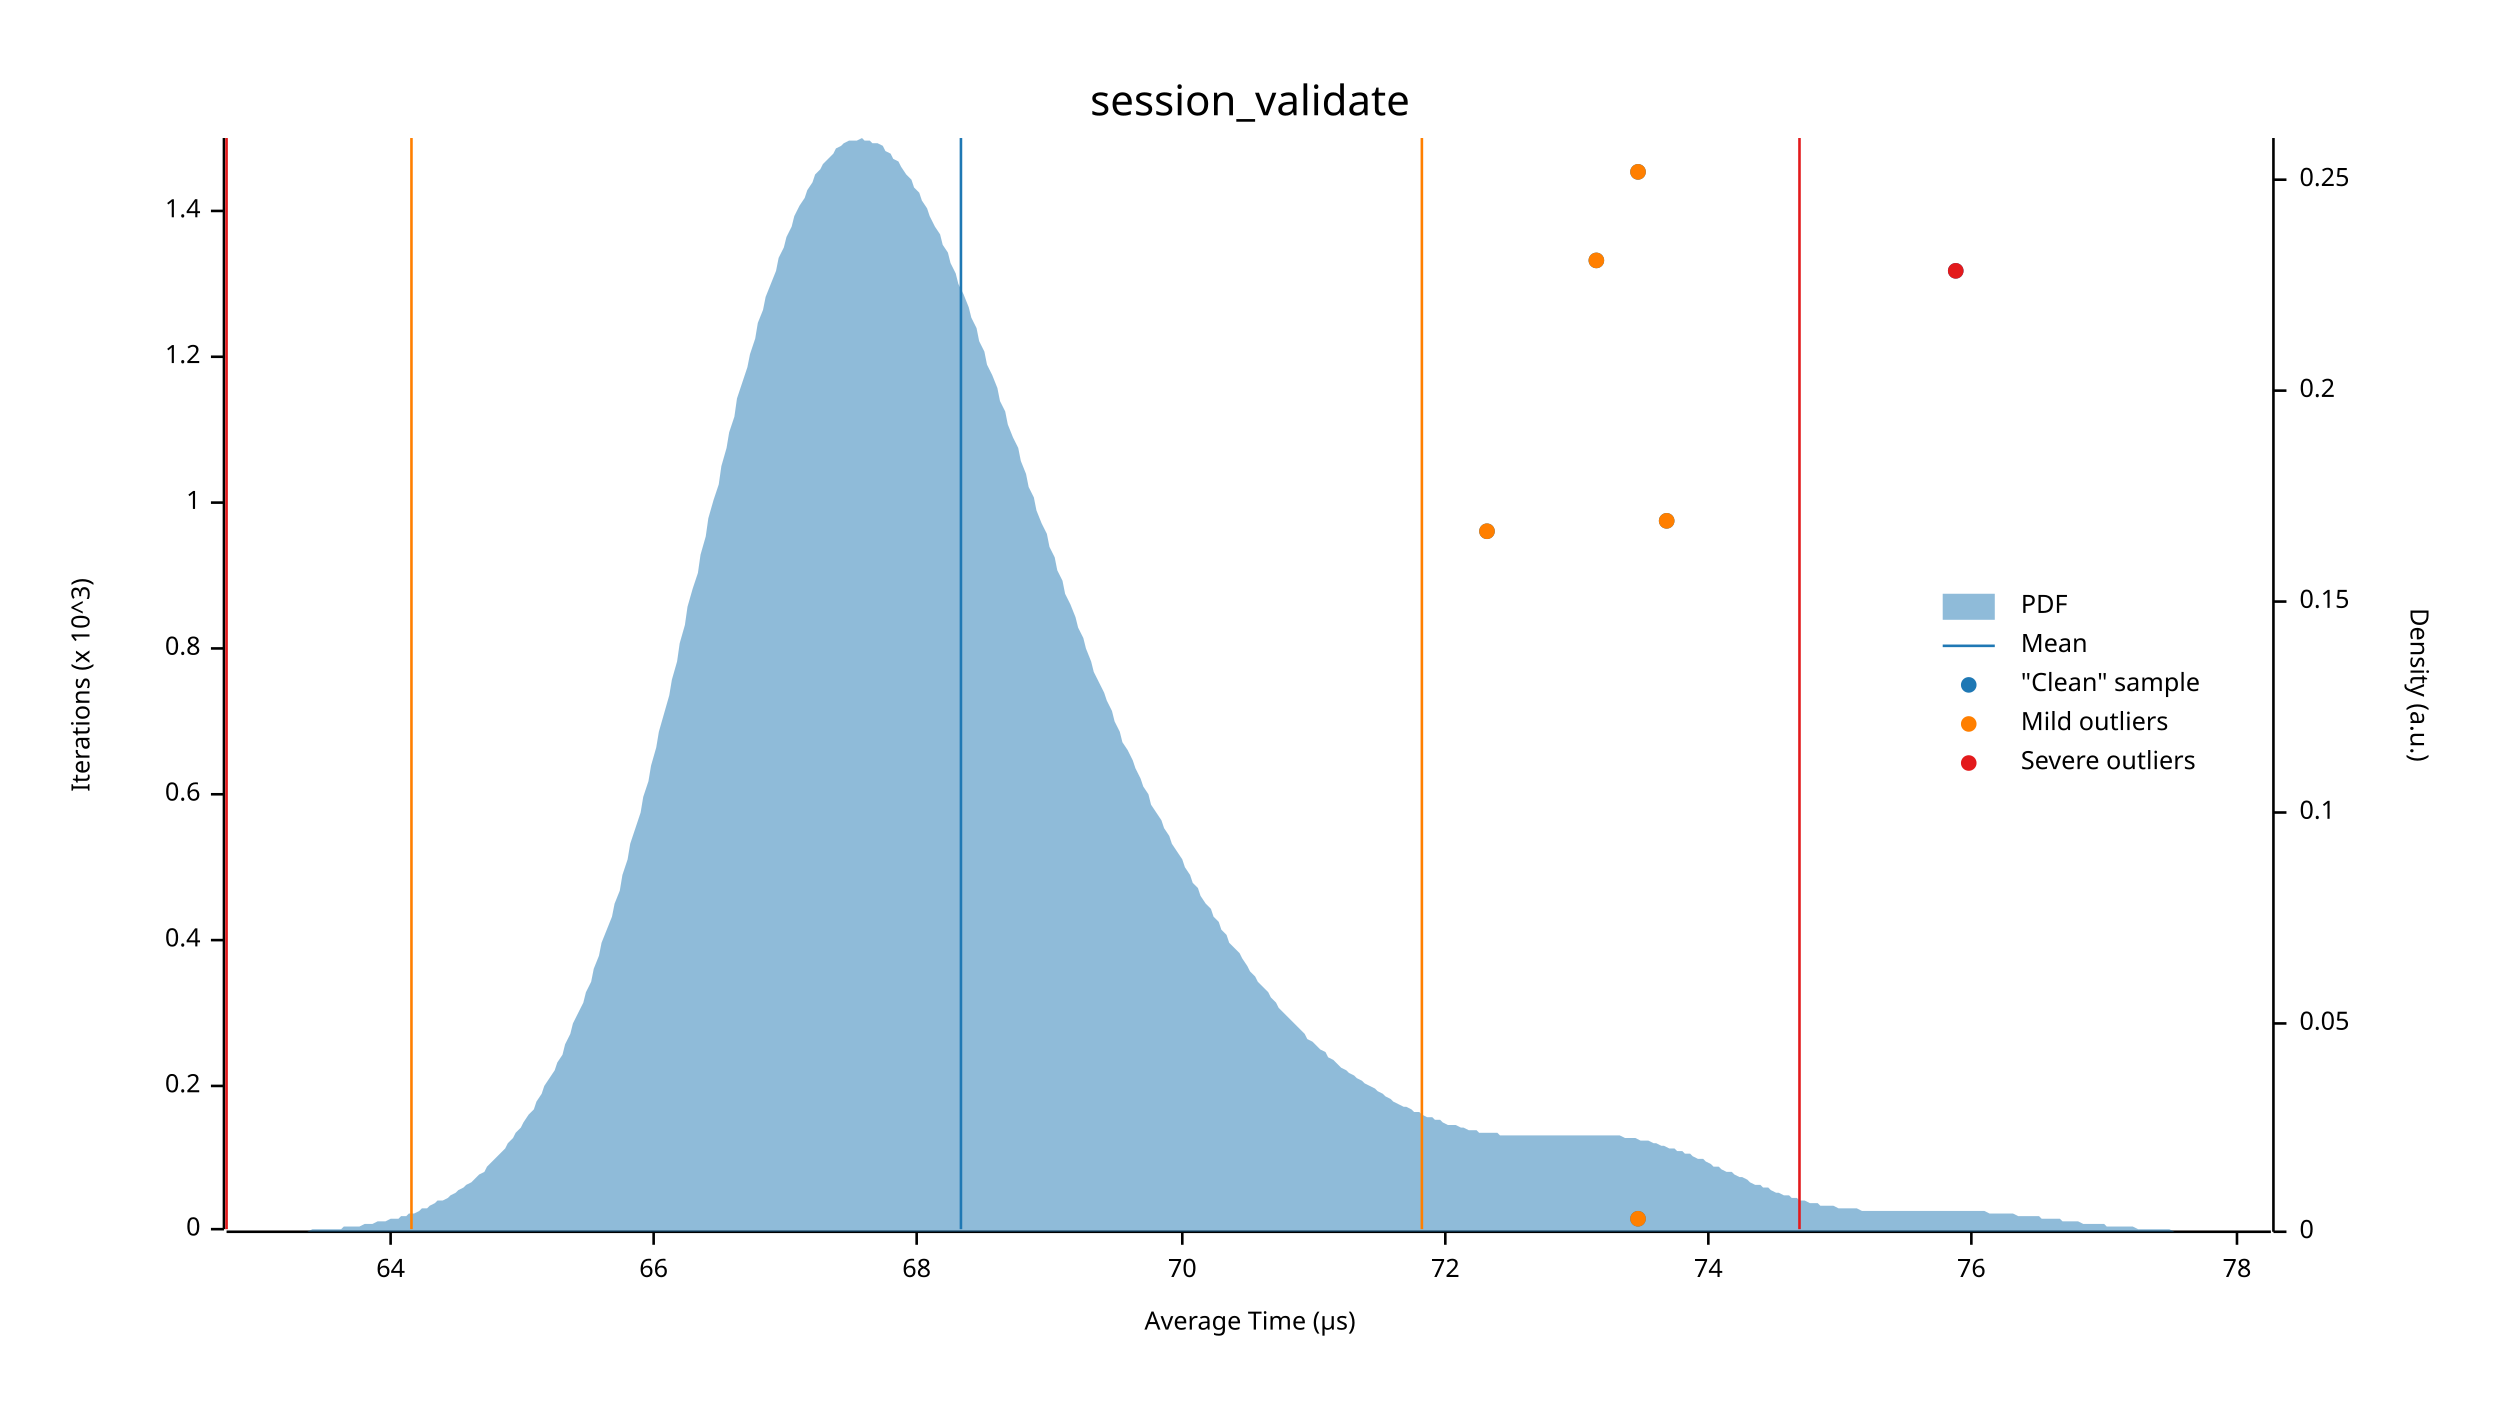
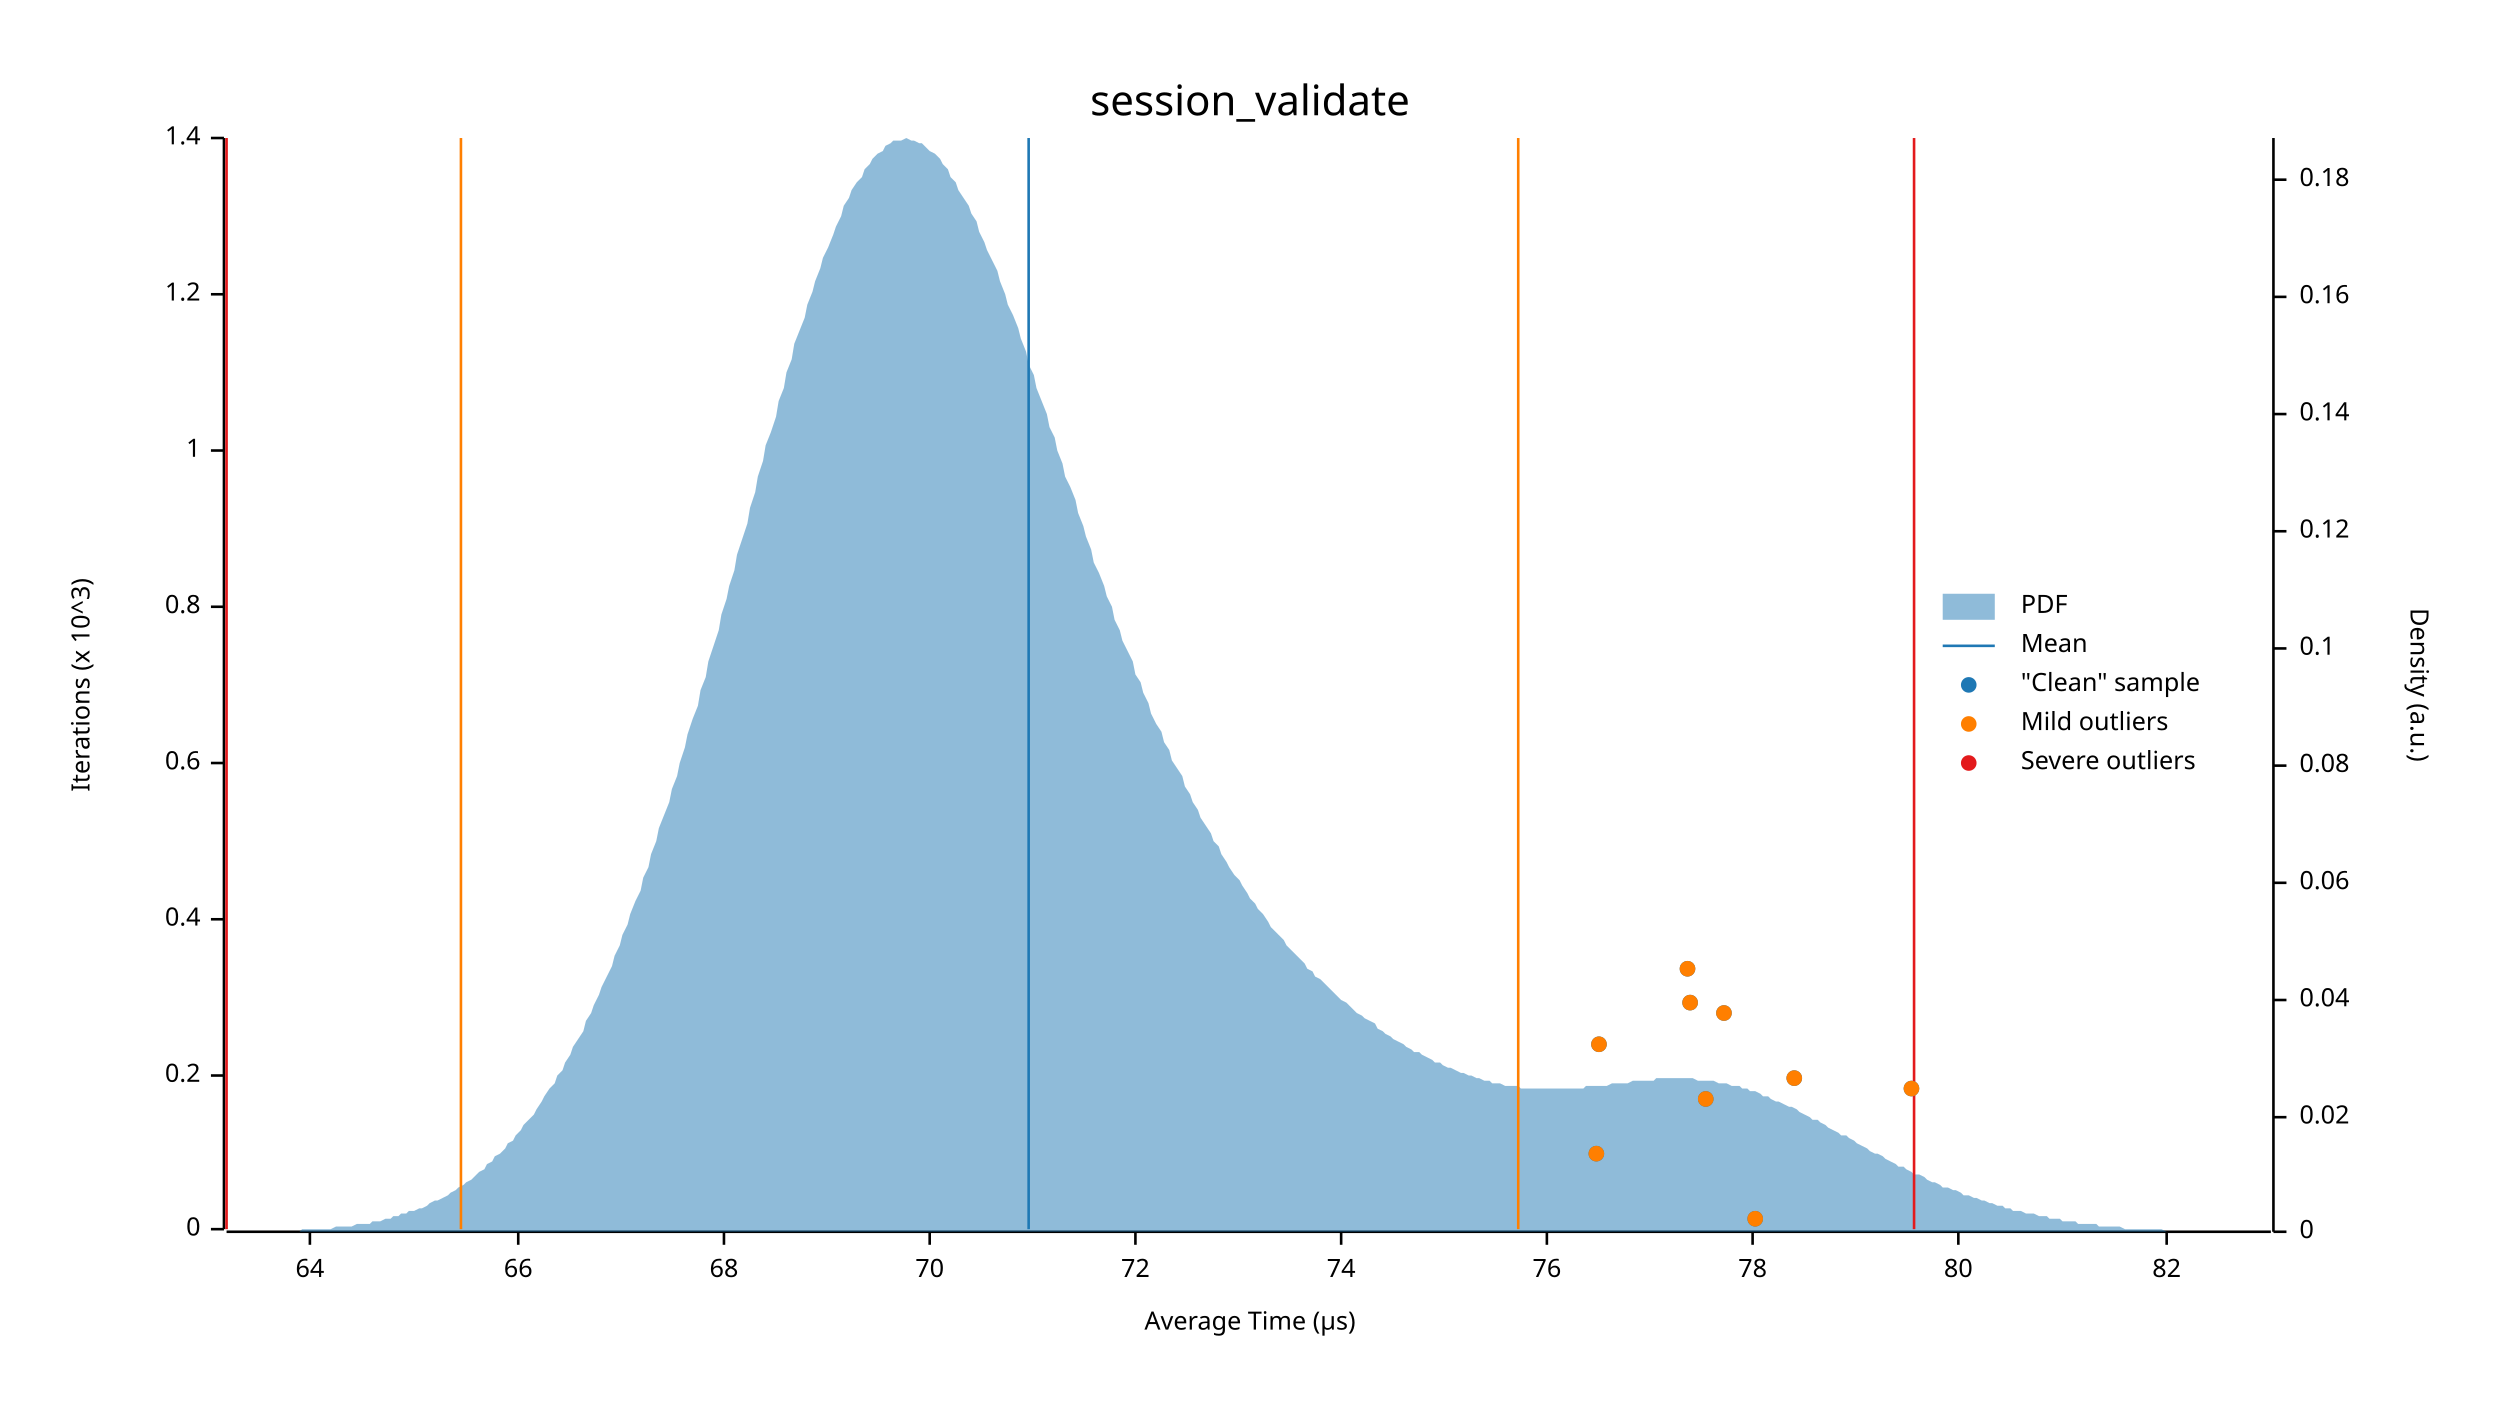
<svg xmlns="http://www.w3.org/2000/svg" width="960" height="540" viewBox="0 0 960 540">
  <text x="480" y="32" dy="0.76em" text-anchor="middle" font-family="sans-serif" font-size="16.129" opacity="1" fill="#000000">
session_validate
</text>
  <text x="27" y="263" dy="0.76em" text-anchor="middle" font-family="sans-serif" font-size="9.677" opacity="1" fill="#000000" transform="rotate(270, 27, 263)">
Iterations (x 10^3)
</text>
  <text x="480" y="513" dy="-0.5ex" text-anchor="middle" font-family="sans-serif" font-size="9.677" opacity="1" fill="#000000">
Average Time (µs)
</text>
  <polyline fill="none" opacity="1" stroke="#000000" stroke-width="1" points="86,53 86,472 " />
  <text x="77" y="472" dy="0.5ex" text-anchor="end" font-family="sans-serif" font-size="9.677" opacity="1" fill="#000000">
0
</text>
  <polyline fill="none" opacity="1" stroke="#000000" stroke-width="1" points="81,472 86,472 " />
-   <text x="77" y="417" dy="0.5ex" text-anchor="end" font-family="sans-serif" font-size="9.677" opacity="1" fill="#000000">
+   <text x="77" y="413" dy="0.5ex" text-anchor="end" font-family="sans-serif" font-size="9.677" opacity="1" fill="#000000">
0.2
</text>
-   <polyline fill="none" opacity="1" stroke="#000000" stroke-width="1" points="81,417 86,417 " />
-   <text x="77" y="361" dy="0.5ex" text-anchor="end" font-family="sans-serif" font-size="9.677" opacity="1" fill="#000000">
+   <polyline fill="none" opacity="1" stroke="#000000" stroke-width="1" points="81,413 86,413 " />
+   <text x="77" y="353" dy="0.5ex" text-anchor="end" font-family="sans-serif" font-size="9.677" opacity="1" fill="#000000">
0.4
</text>
-   <polyline fill="none" opacity="1" stroke="#000000" stroke-width="1" points="81,361 86,361 " />
-   <text x="77" y="305" dy="0.5ex" text-anchor="end" font-family="sans-serif" font-size="9.677" opacity="1" fill="#000000">
+   <polyline fill="none" opacity="1" stroke="#000000" stroke-width="1" points="81,353 86,353 " />
+   <text x="77" y="293" dy="0.5ex" text-anchor="end" font-family="sans-serif" font-size="9.677" opacity="1" fill="#000000">
0.6
</text>
-   <polyline fill="none" opacity="1" stroke="#000000" stroke-width="1" points="81,305 86,305 " />
-   <text x="77" y="249" dy="0.5ex" text-anchor="end" font-family="sans-serif" font-size="9.677" opacity="1" fill="#000000">
+   <polyline fill="none" opacity="1" stroke="#000000" stroke-width="1" points="81,293 86,293 " />
+   <text x="77" y="233" dy="0.5ex" text-anchor="end" font-family="sans-serif" font-size="9.677" opacity="1" fill="#000000">
0.8
</text>
-   <polyline fill="none" opacity="1" stroke="#000000" stroke-width="1" points="81,249 86,249 " />
-   <text x="77" y="193" dy="0.5ex" text-anchor="end" font-family="sans-serif" font-size="9.677" opacity="1" fill="#000000">
+   <polyline fill="none" opacity="1" stroke="#000000" stroke-width="1" points="81,233 86,233 " />
+   <text x="77" y="173" dy="0.5ex" text-anchor="end" font-family="sans-serif" font-size="9.677" opacity="1" fill="#000000">
1
</text>
-   <polyline fill="none" opacity="1" stroke="#000000" stroke-width="1" points="81,193 86,193 " />
-   <text x="77" y="137" dy="0.5ex" text-anchor="end" font-family="sans-serif" font-size="9.677" opacity="1" fill="#000000">
+   <polyline fill="none" opacity="1" stroke="#000000" stroke-width="1" points="81,173 86,173 " />
+   <text x="77" y="113" dy="0.5ex" text-anchor="end" font-family="sans-serif" font-size="9.677" opacity="1" fill="#000000">
1.2
</text>
-   <polyline fill="none" opacity="1" stroke="#000000" stroke-width="1" points="81,137 86,137 " />
-   <text x="77" y="81" dy="0.5ex" text-anchor="end" font-family="sans-serif" font-size="9.677" opacity="1" fill="#000000">
+   <polyline fill="none" opacity="1" stroke="#000000" stroke-width="1" points="81,113 86,113 " />
+   <text x="77" y="53" dy="0.5ex" text-anchor="end" font-family="sans-serif" font-size="9.677" opacity="1" fill="#000000">
1.4
</text>
-   <polyline fill="none" opacity="1" stroke="#000000" stroke-width="1" points="81,81 86,81 " />
+   <polyline fill="none" opacity="1" stroke="#000000" stroke-width="1" points="81,53 86,53 " />
  <polyline fill="none" opacity="1" stroke="#000000" stroke-width="1" points="87,473 872,473 " />
-   <text x="150" y="483" dy="0.76em" text-anchor="middle" font-family="sans-serif" font-size="9.677" opacity="1" fill="#000000">
+   <text x="119" y="483" dy="0.76em" text-anchor="middle" font-family="sans-serif" font-size="9.677" opacity="1" fill="#000000">
64
</text>
-   <polyline fill="none" opacity="1" stroke="#000000" stroke-width="1" points="150,473 150,478 " />
-   <text x="251" y="483" dy="0.76em" text-anchor="middle" font-family="sans-serif" font-size="9.677" opacity="1" fill="#000000">
+   <polyline fill="none" opacity="1" stroke="#000000" stroke-width="1" points="119,473 119,478 " />
+   <text x="199" y="483" dy="0.76em" text-anchor="middle" font-family="sans-serif" font-size="9.677" opacity="1" fill="#000000">
66
</text>
-   <polyline fill="none" opacity="1" stroke="#000000" stroke-width="1" points="251,473 251,478 " />
-   <text x="352" y="483" dy="0.76em" text-anchor="middle" font-family="sans-serif" font-size="9.677" opacity="1" fill="#000000">
+   <polyline fill="none" opacity="1" stroke="#000000" stroke-width="1" points="199,473 199,478 " />
+   <text x="278" y="483" dy="0.76em" text-anchor="middle" font-family="sans-serif" font-size="9.677" opacity="1" fill="#000000">
68
</text>
-   <polyline fill="none" opacity="1" stroke="#000000" stroke-width="1" points="352,473 352,478 " />
-   <text x="454" y="483" dy="0.76em" text-anchor="middle" font-family="sans-serif" font-size="9.677" opacity="1" fill="#000000">
+   <polyline fill="none" opacity="1" stroke="#000000" stroke-width="1" points="278,473 278,478 " />
+   <text x="357" y="483" dy="0.76em" text-anchor="middle" font-family="sans-serif" font-size="9.677" opacity="1" fill="#000000">
70
</text>
-   <polyline fill="none" opacity="1" stroke="#000000" stroke-width="1" points="454,473 454,478 " />
-   <text x="555" y="483" dy="0.76em" text-anchor="middle" font-family="sans-serif" font-size="9.677" opacity="1" fill="#000000">
+   <polyline fill="none" opacity="1" stroke="#000000" stroke-width="1" points="357,473 357,478 " />
+   <text x="436" y="483" dy="0.76em" text-anchor="middle" font-family="sans-serif" font-size="9.677" opacity="1" fill="#000000">
72
</text>
-   <polyline fill="none" opacity="1" stroke="#000000" stroke-width="1" points="555,473 555,478 " />
-   <text x="656" y="483" dy="0.76em" text-anchor="middle" font-family="sans-serif" font-size="9.677" opacity="1" fill="#000000">
+   <polyline fill="none" opacity="1" stroke="#000000" stroke-width="1" points="436,473 436,478 " />
+   <text x="515" y="483" dy="0.76em" text-anchor="middle" font-family="sans-serif" font-size="9.677" opacity="1" fill="#000000">
74
</text>
-   <polyline fill="none" opacity="1" stroke="#000000" stroke-width="1" points="656,473 656,478 " />
-   <text x="757" y="483" dy="0.76em" text-anchor="middle" font-family="sans-serif" font-size="9.677" opacity="1" fill="#000000">
+   <polyline fill="none" opacity="1" stroke="#000000" stroke-width="1" points="515,473 515,478 " />
+   <text x="594" y="483" dy="0.76em" text-anchor="middle" font-family="sans-serif" font-size="9.677" opacity="1" fill="#000000">
76
</text>
-   <polyline fill="none" opacity="1" stroke="#000000" stroke-width="1" points="757,473 757,478 " />
-   <text x="859" y="483" dy="0.76em" text-anchor="middle" font-family="sans-serif" font-size="9.677" opacity="1" fill="#000000">
+   <polyline fill="none" opacity="1" stroke="#000000" stroke-width="1" points="594,473 594,478 " />
+   <text x="673" y="483" dy="0.76em" text-anchor="middle" font-family="sans-serif" font-size="9.677" opacity="1" fill="#000000">
78
</text>
-   <polyline fill="none" opacity="1" stroke="#000000" stroke-width="1" points="859,473 859,478 " />
+   <polyline fill="none" opacity="1" stroke="#000000" stroke-width="1" points="673,473 673,478 " />
+   <text x="752" y="483" dy="0.76em" text-anchor="middle" font-family="sans-serif" font-size="9.677" opacity="1" fill="#000000">
+ 80
+ </text>
+   <polyline fill="none" opacity="1" stroke="#000000" stroke-width="1" points="752,473 752,478 " />
+   <text x="832" y="483" dy="0.76em" text-anchor="middle" font-family="sans-serif" font-size="9.677" opacity="1" fill="#000000">
+ 82
+ </text>
+   <polyline fill="none" opacity="1" stroke="#000000" stroke-width="1" points="832,473 832,478 " />
  <text x="933" y="263" dy="0.76em" text-anchor="middle" font-family="sans-serif" font-size="9.677" opacity="1" fill="#000000" transform="rotate(90, 933, 263)">
Density (a.u.)
</text>
  <polyline fill="none" opacity="1" stroke="#000000" stroke-width="1" points="873,53 873,473 " />
  <text x="883" y="473" dy="0.5ex" text-anchor="start" font-family="sans-serif" font-size="9.677" opacity="1" fill="#000000">
0
</text>
  <polyline fill="none" opacity="1" stroke="#000000" stroke-width="1" points="873,473 878,473 " />
-   <text x="883" y="393" dy="0.5ex" text-anchor="start" font-family="sans-serif" font-size="9.677" opacity="1" fill="#000000">
- 0.05
+   <text x="883" y="429" dy="0.5ex" text-anchor="start" font-family="sans-serif" font-size="9.677" opacity="1" fill="#000000">
+ 0.02
</text>
-   <polyline fill="none" opacity="1" stroke="#000000" stroke-width="1" points="873,393 878,393 " />
-   <text x="883" y="312" dy="0.5ex" text-anchor="start" font-family="sans-serif" font-size="9.677" opacity="1" fill="#000000">
+   <polyline fill="none" opacity="1" stroke="#000000" stroke-width="1" points="873,429 878,429 " />
+   <text x="883" y="384" dy="0.5ex" text-anchor="start" font-family="sans-serif" font-size="9.677" opacity="1" fill="#000000">
+ 0.04
+ </text>
+   <polyline fill="none" opacity="1" stroke="#000000" stroke-width="1" points="873,384 878,384 " />
+   <text x="883" y="339" dy="0.5ex" text-anchor="start" font-family="sans-serif" font-size="9.677" opacity="1" fill="#000000">
+ 0.06
+ </text>
+   <polyline fill="none" opacity="1" stroke="#000000" stroke-width="1" points="873,339 878,339 " />
+   <text x="883" y="294" dy="0.5ex" text-anchor="start" font-family="sans-serif" font-size="9.677" opacity="1" fill="#000000">
+ 0.08
+ </text>
+   <polyline fill="none" opacity="1" stroke="#000000" stroke-width="1" points="873,294 878,294 " />
+   <text x="883" y="249" dy="0.5ex" text-anchor="start" font-family="sans-serif" font-size="9.677" opacity="1" fill="#000000">
0.1
</text>
-   <polyline fill="none" opacity="1" stroke="#000000" stroke-width="1" points="873,312 878,312 " />
-   <text x="883" y="231" dy="0.5ex" text-anchor="start" font-family="sans-serif" font-size="9.677" opacity="1" fill="#000000">
- 0.15
+   <polyline fill="none" opacity="1" stroke="#000000" stroke-width="1" points="873,249 878,249 " />
+   <text x="883" y="204" dy="0.5ex" text-anchor="start" font-family="sans-serif" font-size="9.677" opacity="1" fill="#000000">
+ 0.12
</text>
-   <polyline fill="none" opacity="1" stroke="#000000" stroke-width="1" points="873,231 878,231 " />
-   <text x="883" y="150" dy="0.5ex" text-anchor="start" font-family="sans-serif" font-size="9.677" opacity="1" fill="#000000">
- 0.2
+   <polyline fill="none" opacity="1" stroke="#000000" stroke-width="1" points="873,204 878,204 " />
+   <text x="883" y="159" dy="0.5ex" text-anchor="start" font-family="sans-serif" font-size="9.677" opacity="1" fill="#000000">
+ 0.14
</text>
-   <polyline fill="none" opacity="1" stroke="#000000" stroke-width="1" points="873,150 878,150 " />
+   <polyline fill="none" opacity="1" stroke="#000000" stroke-width="1" points="873,159 878,159 " />
+   <text x="883" y="114" dy="0.5ex" text-anchor="start" font-family="sans-serif" font-size="9.677" opacity="1" fill="#000000">
+ 0.16
+ </text>
+   <polyline fill="none" opacity="1" stroke="#000000" stroke-width="1" points="873,114 878,114 " />
  <text x="883" y="69" dy="0.5ex" text-anchor="start" font-family="sans-serif" font-size="9.677" opacity="1" fill="#000000">
- 0.25
+ 0.18
</text>
  <polyline fill="none" opacity="1" stroke="#000000" stroke-width="1" points="873,69 878,69 " />
-   <polygon opacity="0.5" fill="#1F78B4" points="87,473 88,473 90,473 91,473 93,473 94,473 96,473 98,473 99,473 101,473 102,473 104,473 105,473 107,473 109,473 110,473 112,473 113,473 115,473 116,473 118,473 120,472 121,472 123,472 124,472 126,472 127,472 129,472 131,472 132,471 134,471 135,471 137,471 138,471 140,470 142,470 143,470 145,469 146,469 148,469 150,468 151,468 153,468 154,467 156,467 157,466 159,466 161,465 162,464 164,464 165,463 167,462 168,461 170,461 172,460 173,459 175,458 176,457 178,456 179,455 181,454 183,452 184,451 186,450 187,448 189,446 190,445 192,443 194,441 195,439 197,437 198,435 200,433 201,431 203,428 205,426 206,423 208,420 209,417 211,414 213,411 214,408 216,405 217,401 219,397 220,393 222,389 224,385 225,381 227,377 228,372 230,367 231,362 233,357 235,352 236,347 238,342 239,336 241,330 242,324 244,318 246,312 247,306 249,300 250,294 252,287 253,281 255,274 257,267 258,261 260,254 261,247 263,240 264,233 266,226 268,220 269,213 271,206 272,199 274,192 276,186 277,179 279,172 280,166 282,160 283,153 285,147 287,141 288,136 290,130 291,124 293,119 294,114 296,109 298,104 299,99 301,95 302,91 304,87 305,83 307,79 309,76 310,73 312,70 313,67 315,65 316,63 318,61 320,59 321,57 323,56 324,55 326,54 327,54 329,54 331,53 332,54 334,54 335,55 337,55 339,56 340,58 342,59 343,61 345,62 346,64 348,67 350,69 351,72 353,74 354,77 356,80 357,83 359,87 361,90 362,94 364,97 365,101 367,105 368,109 370,113 372,118 373,122 375,126 376,131 378,135 379,140 381,144 383,149 384,154 386,158 387,163 389,168 391,172 392,177 394,182 395,187 397,191 398,196 400,201 402,205 403,210 405,214 406,219 408,223 409,228 411,232 413,237 414,241 416,245 417,249 419,254 420,258 422,262 424,266 425,269 427,273 428,277 430,281 431,285 433,288 435,292 436,295 438,299 439,302 441,305 442,309 444,312 446,315 447,318 449,321 450,324 452,327 454,330 455,333 457,336 458,339 460,341 461,344 463,347 465,349 466,352 468,354 469,357 471,359 472,362 474,364 476,366 477,368 479,371 480,373 482,375 483,377 485,379 487,381 488,383 490,385 491,387 493,389 494,390 496,392 498,394 499,395 501,397 502,399 504,400 505,401 507,403 509,404 510,406 512,407 513,408 515,410 517,411 518,412 520,413 521,414 523,415 524,416 526,417 528,418 529,419 531,420 532,421 534,422 535,423 537,424 539,425 540,425 542,426 543,427 545,427 546,428 548,429 550,429 551,430 553,430 554,431 556,432 557,432 559,432 561,433 562,433 564,434 565,434 567,434 568,435 570,435 572,435 573,435 575,435 576,436 578,436 580,436 581,436 583,436 584,436 586,436 587,436 589,436 591,436 592,436 594,436 595,436 597,436 598,436 600,436 602,436 603,436 605,436 606,436 608,436 609,436 611,436 613,436 614,436 616,436 617,436 619,436 620,436 622,436 624,437 625,437 627,437 628,437 630,438 632,438 633,438 635,439 636,439 638,440 639,440 641,441 643,441 644,442 646,442 647,443 649,443 650,444 652,445 654,445 655,446 657,447 658,448 660,448 661,449 663,450 665,450 666,451 668,452 669,452 671,453 672,454 674,455 676,455 677,456 679,456 680,457 682,458 683,458 685,459 687,459 688,460 690,460 691,461 693,461 695,462 696,462 698,462 699,463 701,463 702,463 704,463 706,464 707,464 709,464 710,464 712,464 713,464 715,465 717,465 718,465 720,465 721,465 723,465 724,465 726,465 728,465 729,465 731,465 732,465 734,465 735,465 737,465 739,465 740,465 742,465 743,465 745,465 746,465 748,465 750,465 751,465 753,465 754,465 756,465 758,465 759,465 761,465 762,465 764,466 765,466 767,466 769,466 770,466 772,466 773,466 775,467 776,467 778,467 780,467 781,467 783,467 784,468 786,468 787,468 789,468 791,468 792,469 794,469 795,469 797,469 798,469 800,470 802,470 803,470 805,470 806,470 808,470 809,471 811,471 813,471 814,471 816,471 817,471 819,471 821,472 822,472 824,472 825,472 827,472 828,472 830,472 832,472 833,472 835,473 836,473 838,473 839,473 841,473 843,473 844,473 846,473 847,473 849,473 850,473 852,473 854,473 855,473 857,473 858,473 860,473 861,473 863,473 865,473 866,473 868,473 869,473 871,473 873,473 873,473 87,473 " />
-   <polyline fill="none" opacity="1" stroke="#1F78B4" stroke-width="1" points="369,472 369,53 " />
-   <polyline fill="none" opacity="1" stroke="#FF7F00" stroke-width="1" points="158,472 158,53 " />
-   <polyline fill="none" opacity="1" stroke="#FF7F00" stroke-width="1" points="546,472 546,53 " />
+   <polygon opacity="0.5" fill="#1F78B4" points="87,473 88,473 90,473 91,473 93,473 94,473 96,473 98,473 99,473 101,473 102,473 104,473 105,473 107,473 109,473 110,473 112,473 113,473 115,473 116,472 118,472 120,472 121,472 123,472 124,472 126,472 127,472 129,471 131,471 132,471 134,471 135,471 137,470 138,470 140,470 142,470 143,469 145,469 146,469 148,468 150,468 151,467 153,467 154,466 156,466 157,465 159,465 161,464 162,464 164,463 165,462 167,461 168,461 170,460 172,459 173,458 175,457 176,456 178,455 179,454 181,453 183,451 184,450 186,449 187,447 189,446 190,444 192,443 194,441 195,439 197,438 198,436 200,434 201,432 203,430 205,428 206,426 208,423 209,421 211,418 213,416 214,413 216,411 217,408 219,405 220,402 222,399 224,396 225,392 227,389 228,386 230,382 231,379 233,375 235,371 236,367 238,363 239,359 241,355 242,351 244,346 246,342 247,337 249,333 250,328 252,323 253,318 255,313 257,308 258,303 260,298 261,293 263,287 264,282 266,276 268,271 269,265 271,260 272,254 274,248 276,242 277,236 279,230 280,225 282,219 283,213 285,207 287,201 288,195 290,189 291,183 293,177 294,171 296,166 298,160 299,154 301,149 302,143 304,138 305,132 307,127 309,122 310,117 312,112 313,108 315,103 316,99 318,95 320,90 321,87 323,83 324,79 326,76 327,73 329,70 331,68 332,65 334,63 335,61 337,59 339,58 340,56 342,55 343,54 345,54 346,54 348,53 350,54 351,54 353,55 354,55 356,57 357,58 359,59 361,61 362,63 364,65 365,68 367,70 368,73 370,76 372,79 373,82 375,85 376,89 378,93 379,96 381,100 383,104 384,108 386,113 387,117 389,121 391,126 392,130 394,135 395,140 397,144 398,149 400,154 402,159 403,164 405,168 406,173 408,178 409,183 411,187 413,192 414,197 416,202 417,206 419,211 420,216 422,220 424,225 425,229 427,233 428,238 430,242 431,246 433,250 435,254 436,259 438,262 439,266 441,270 442,274 444,278 446,281 447,285 449,288 450,292 452,295 454,298 455,302 457,305 458,308 460,311 461,314 463,317 465,320 466,323 468,325 469,328 471,331 472,333 474,336 476,338 477,340 479,343 480,345 482,347 483,349 485,351 487,354 488,356 490,358 491,359 493,361 494,363 496,365 498,367 499,368 501,370 502,372 504,373 505,375 507,376 509,378 510,379 512,381 513,382 515,384 517,385 518,386 520,388 521,389 523,390 524,391 526,392 528,393 529,395 531,396 532,397 534,398 535,399 537,400 539,401 540,402 542,403 543,404 545,404 546,405 548,406 550,407 551,408 553,408 554,409 556,410 557,410 559,411 561,412 562,412 564,413 565,413 567,414 568,414 570,415 572,415 573,416 575,416 576,416 578,417 580,417 581,417 583,417 584,418 586,418 587,418 589,418 591,418 592,418 594,418 595,418 597,418 598,418 600,418 602,418 603,418 605,418 606,418 608,418 609,417 611,417 613,417 614,417 616,417 617,417 619,416 620,416 622,416 624,416 625,416 627,415 628,415 630,415 632,415 633,415 635,415 636,414 638,414 639,414 641,414 643,414 644,414 646,414 647,414 649,414 650,414 652,415 654,415 655,415 657,415 658,415 660,416 661,416 663,416 665,417 666,417 668,417 669,418 671,418 672,419 674,419 676,420 677,421 679,421 680,422 682,423 683,423 685,424 687,425 688,425 690,426 691,427 693,428 695,429 696,430 698,430 699,431 701,432 702,433 704,434 706,435 707,436 709,436 710,437 712,438 713,439 715,440 717,441 718,442 720,443 721,443 723,444 724,445 726,446 728,447 729,448 731,448 732,449 734,450 735,451 737,451 739,452 740,453 742,454 743,454 745,455 746,456 748,456 750,457 751,457 753,458 754,459 756,459 758,460 759,460 761,461 762,461 764,462 765,462 767,463 769,463 770,464 772,464 773,465 775,465 776,465 778,466 780,466 781,466 783,467 784,467 786,467 787,468 789,468 791,468 792,469 794,469 795,469 797,469 798,470 800,470 802,470 803,470 805,470 806,471 808,471 809,471 811,471 813,471 814,471 816,472 817,472 819,472 821,472 822,472 824,472 825,472 827,472 828,472 830,472 832,473 833,473 835,473 836,473 838,473 839,473 841,473 843,473 844,473 846,473 847,473 849,473 850,473 852,473 854,473 855,473 857,473 858,473 860,473 861,473 863,473 865,473 866,473 868,473 869,473 871,473 873,473 873,473 87,473 " />
+   <polyline fill="none" opacity="1" stroke="#1F78B4" stroke-width="1" points="395,472 395,53 " />
+   <polyline fill="none" opacity="1" stroke="#FF7F00" stroke-width="1" points="177,472 177,53 " />
+   <polyline fill="none" opacity="1" stroke="#FF7F00" stroke-width="1" points="583,472 583,53 " />
  <polyline fill="none" opacity="1" stroke="#E31A1C" stroke-width="1" points="87,472 87,53 " />
-   <polyline fill="none" opacity="1" stroke="#E31A1C" stroke-width="1" points="691,472 691,53 " />
-   <circle cx="629" cy="468" r="3" opacity="1" fill="#1F78B4" stroke="none" stroke-width="1" />
-   <circle cx="571" cy="204" r="3" opacity="1" fill="#1F78B4" stroke="none" stroke-width="1" />
-   <circle cx="640" cy="200" r="3" opacity="1" fill="#1F78B4" stroke="none" stroke-width="1" />
-   <circle cx="751" cy="104" r="3" opacity="1" fill="#1F78B4" stroke="none" stroke-width="1" />
-   <circle cx="613" cy="100" r="3" opacity="1" fill="#1F78B4" stroke="none" stroke-width="1" />
-   <circle cx="629" cy="66" r="3" opacity="1" fill="#1F78B4" stroke="none" stroke-width="1" />
-   <circle cx="629" cy="468" r="3" opacity="1" fill="#FF7F00" stroke="none" stroke-width="1" />
-   <circle cx="571" cy="204" r="3" opacity="1" fill="#FF7F00" stroke="none" stroke-width="1" />
-   <circle cx="640" cy="200" r="3" opacity="1" fill="#FF7F00" stroke="none" stroke-width="1" />
-   <circle cx="613" cy="100" r="3" opacity="1" fill="#FF7F00" stroke="none" stroke-width="1" />
-   <circle cx="629" cy="66" r="3" opacity="1" fill="#FF7F00" stroke="none" stroke-width="1" />
-   <circle cx="751" cy="104" r="3" opacity="1" fill="#E31A1C" stroke="none" stroke-width="1" />
+   <polyline fill="none" opacity="1" stroke="#E31A1C" stroke-width="1" points="735,472 735,53 " />
+   <circle cx="674" cy="468" r="3" opacity="1" fill="#1F78B4" stroke="none" stroke-width="1" />
+   <circle cx="613" cy="443" r="3" opacity="1" fill="#1F78B4" stroke="none" stroke-width="1" />
+   <circle cx="655" cy="422" r="3" opacity="1" fill="#1F78B4" stroke="none" stroke-width="1" />
+   <circle cx="734" cy="418" r="3" opacity="1" fill="#1F78B4" stroke="none" stroke-width="1" />
+   <circle cx="689" cy="414" r="3" opacity="1" fill="#1F78B4" stroke="none" stroke-width="1" />
+   <circle cx="614" cy="401" r="3" opacity="1" fill="#1F78B4" stroke="none" stroke-width="1" />
+   <circle cx="662" cy="389" r="3" opacity="1" fill="#1F78B4" stroke="none" stroke-width="1" />
+   <circle cx="649" cy="385" r="3" opacity="1" fill="#1F78B4" stroke="none" stroke-width="1" />
+   <circle cx="648" cy="372" r="3" opacity="1" fill="#1F78B4" stroke="none" stroke-width="1" />
+   <circle cx="674" cy="468" r="3" opacity="1" fill="#FF7F00" stroke="none" stroke-width="1" />
+   <circle cx="613" cy="443" r="3" opacity="1" fill="#FF7F00" stroke="none" stroke-width="1" />
+   <circle cx="655" cy="422" r="3" opacity="1" fill="#FF7F00" stroke="none" stroke-width="1" />
+   <circle cx="734" cy="418" r="3" opacity="1" fill="#FF7F00" stroke="none" stroke-width="1" />
+   <circle cx="689" cy="414" r="3" opacity="1" fill="#FF7F00" stroke="none" stroke-width="1" />
+   <circle cx="614" cy="401" r="3" opacity="1" fill="#FF7F00" stroke="none" stroke-width="1" />
+   <circle cx="662" cy="389" r="3" opacity="1" fill="#FF7F00" stroke="none" stroke-width="1" />
+   <circle cx="649" cy="385" r="3" opacity="1" fill="#FF7F00" stroke="none" stroke-width="1" />
+   <circle cx="648" cy="372" r="3" opacity="1" fill="#FF7F00" stroke="none" stroke-width="1" />
  <text x="776" y="228" dy="0.76em" text-anchor="start" font-family="sans-serif" font-size="9.677" opacity="1" fill="#000000">
PDF
</text>
  <text x="776" y="243" dy="0.76em" text-anchor="start" font-family="sans-serif" font-size="9.677" opacity="1" fill="#000000">
Mean
</text>
  <text x="776" y="258" dy="0.76em" text-anchor="start" font-family="sans-serif" font-size="9.677" opacity="1" fill="#000000">
"Clean" sample
</text>
  <text x="776" y="273" dy="0.76em" text-anchor="start" font-family="sans-serif" font-size="9.677" opacity="1" fill="#000000">
Mild outliers
</text>
  <text x="776" y="288" dy="0.76em" text-anchor="start" font-family="sans-serif" font-size="9.677" opacity="1" fill="#000000">
Severe outliers
</text>
  <rect x="746" y="228" width="20" height="10" opacity="0.5" fill="#1F78B4" stroke="none" />
  <polyline fill="none" opacity="1" stroke="#1F78B4" stroke-width="1" points="746,248 766,248 " />
  <circle cx="756" cy="263" r="3" opacity="1" fill="#1F78B4" stroke="none" stroke-width="1" />
  <circle cx="756" cy="278" r="3" opacity="1" fill="#FF7F00" stroke="none" stroke-width="1" />
  <circle cx="756" cy="293" r="3" opacity="1" fill="#E31A1C" stroke="none" stroke-width="1" />
</svg>
